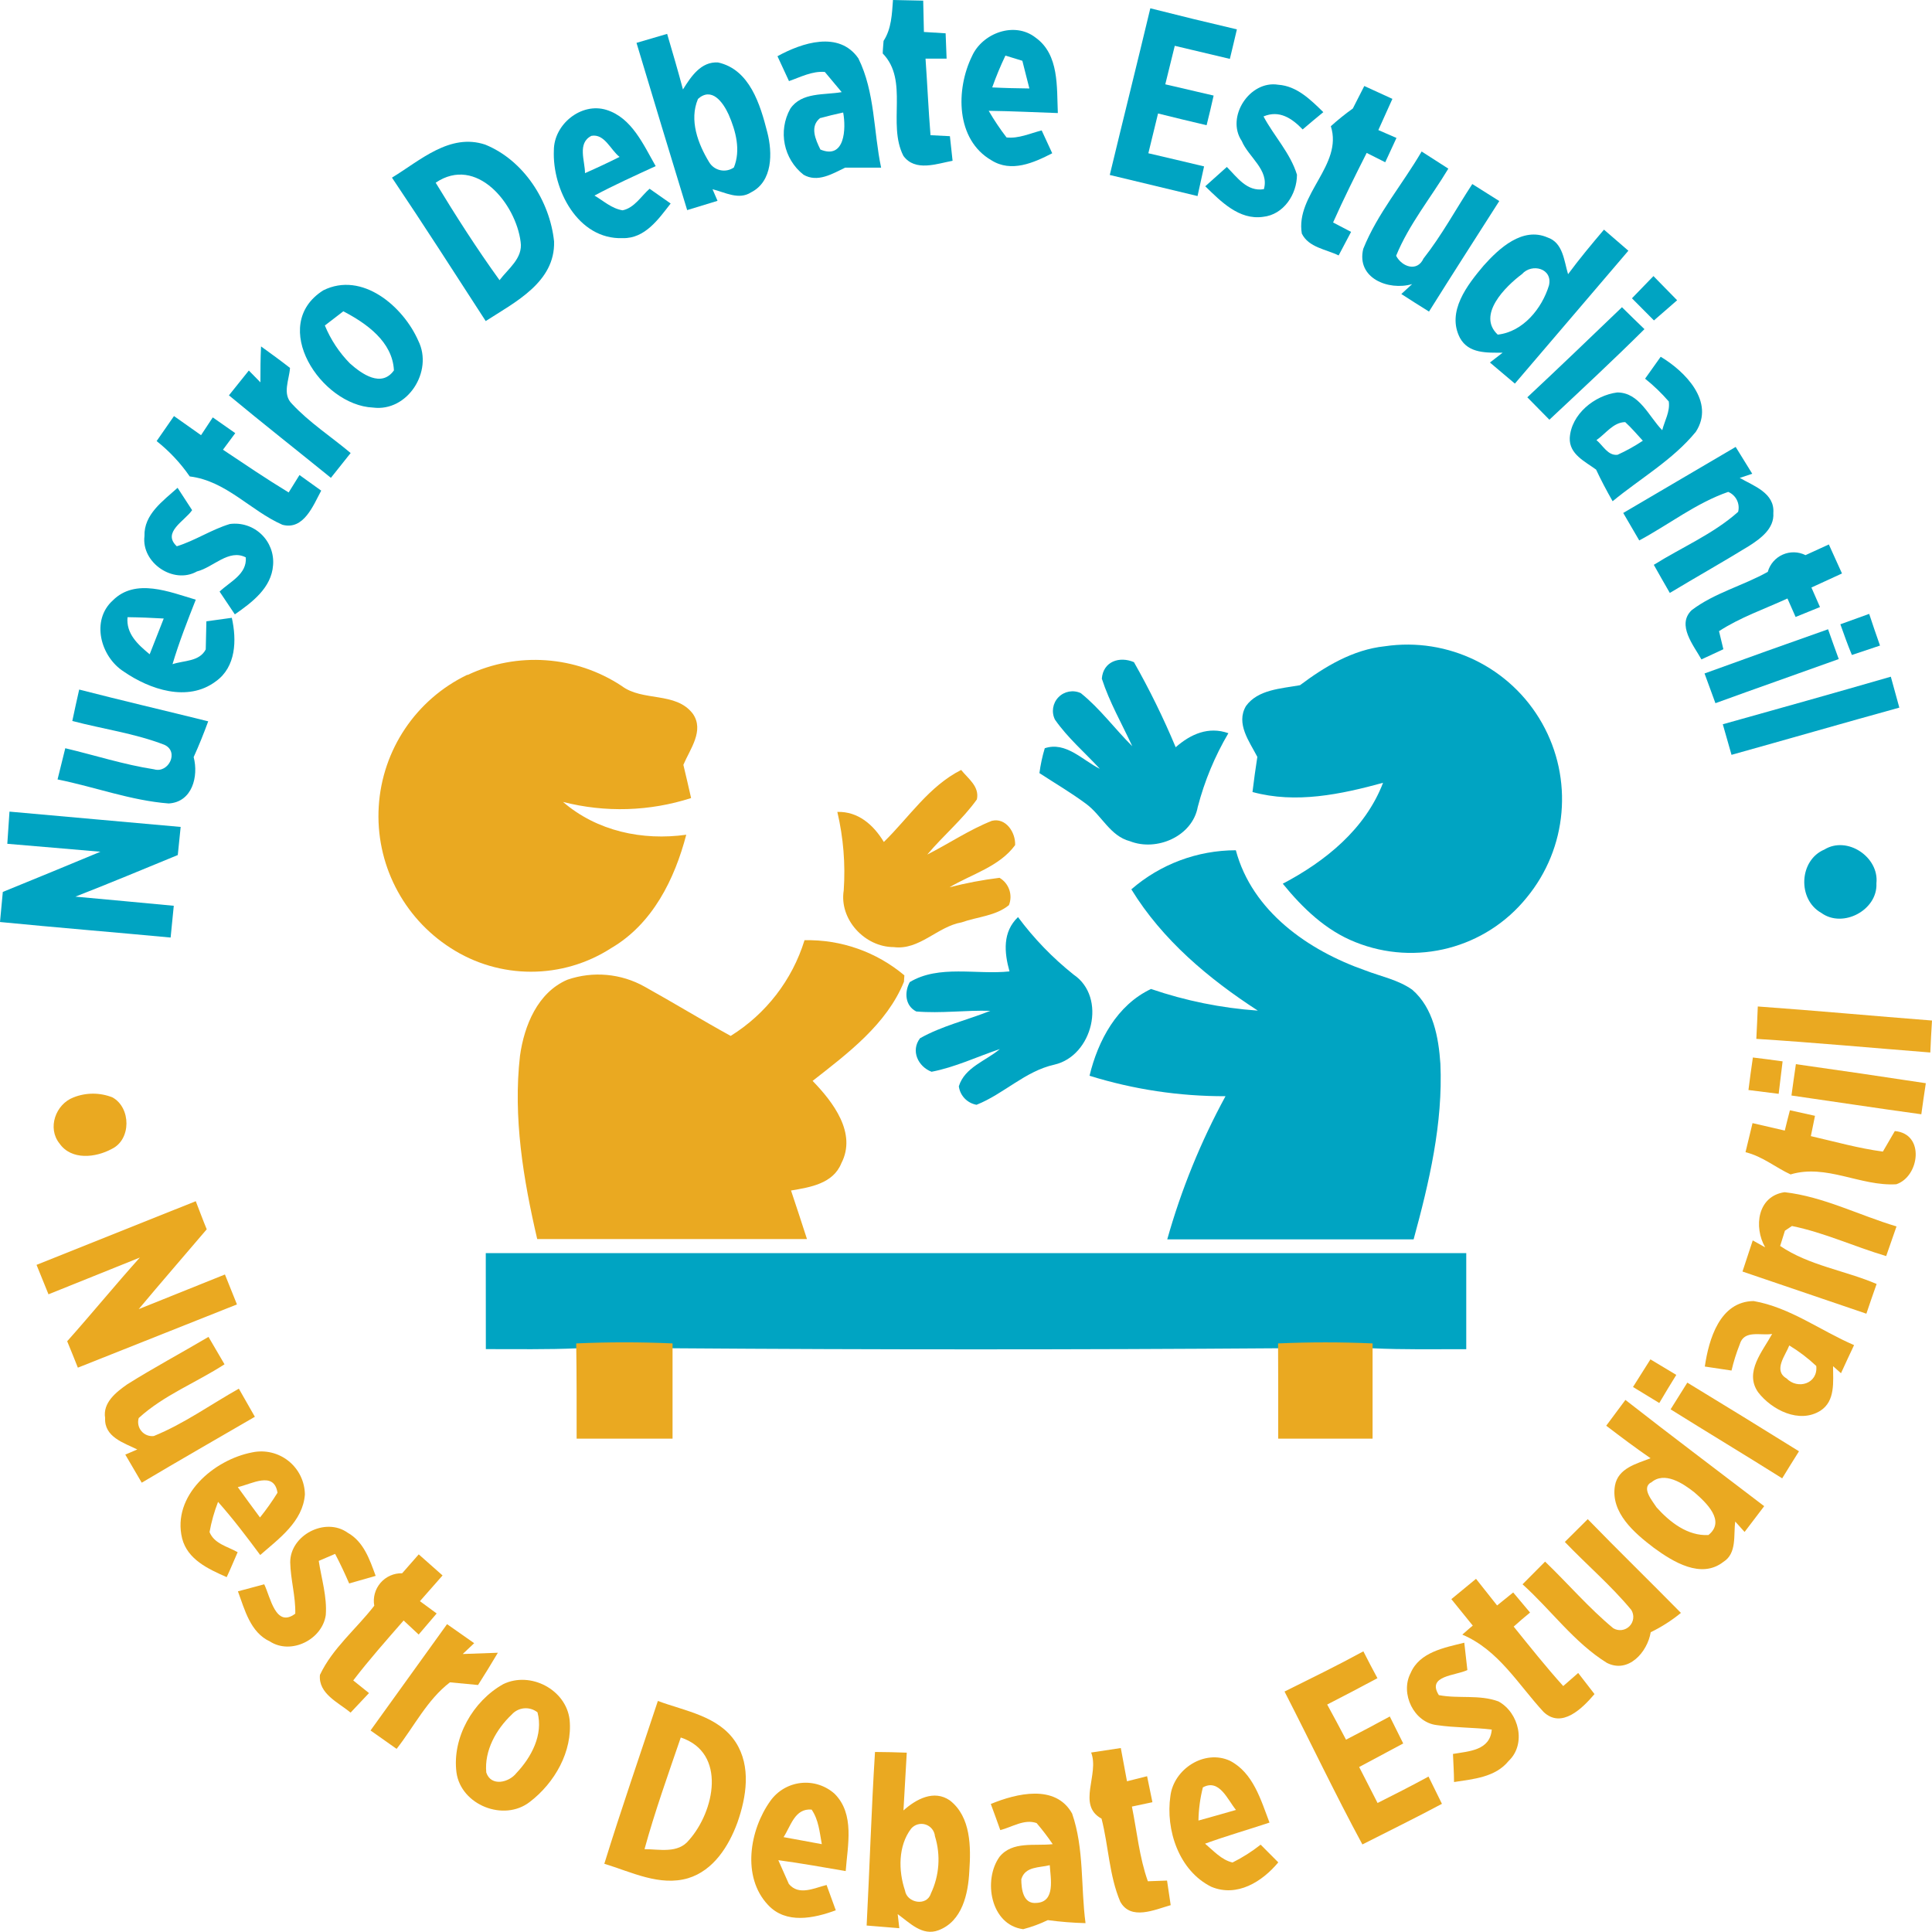
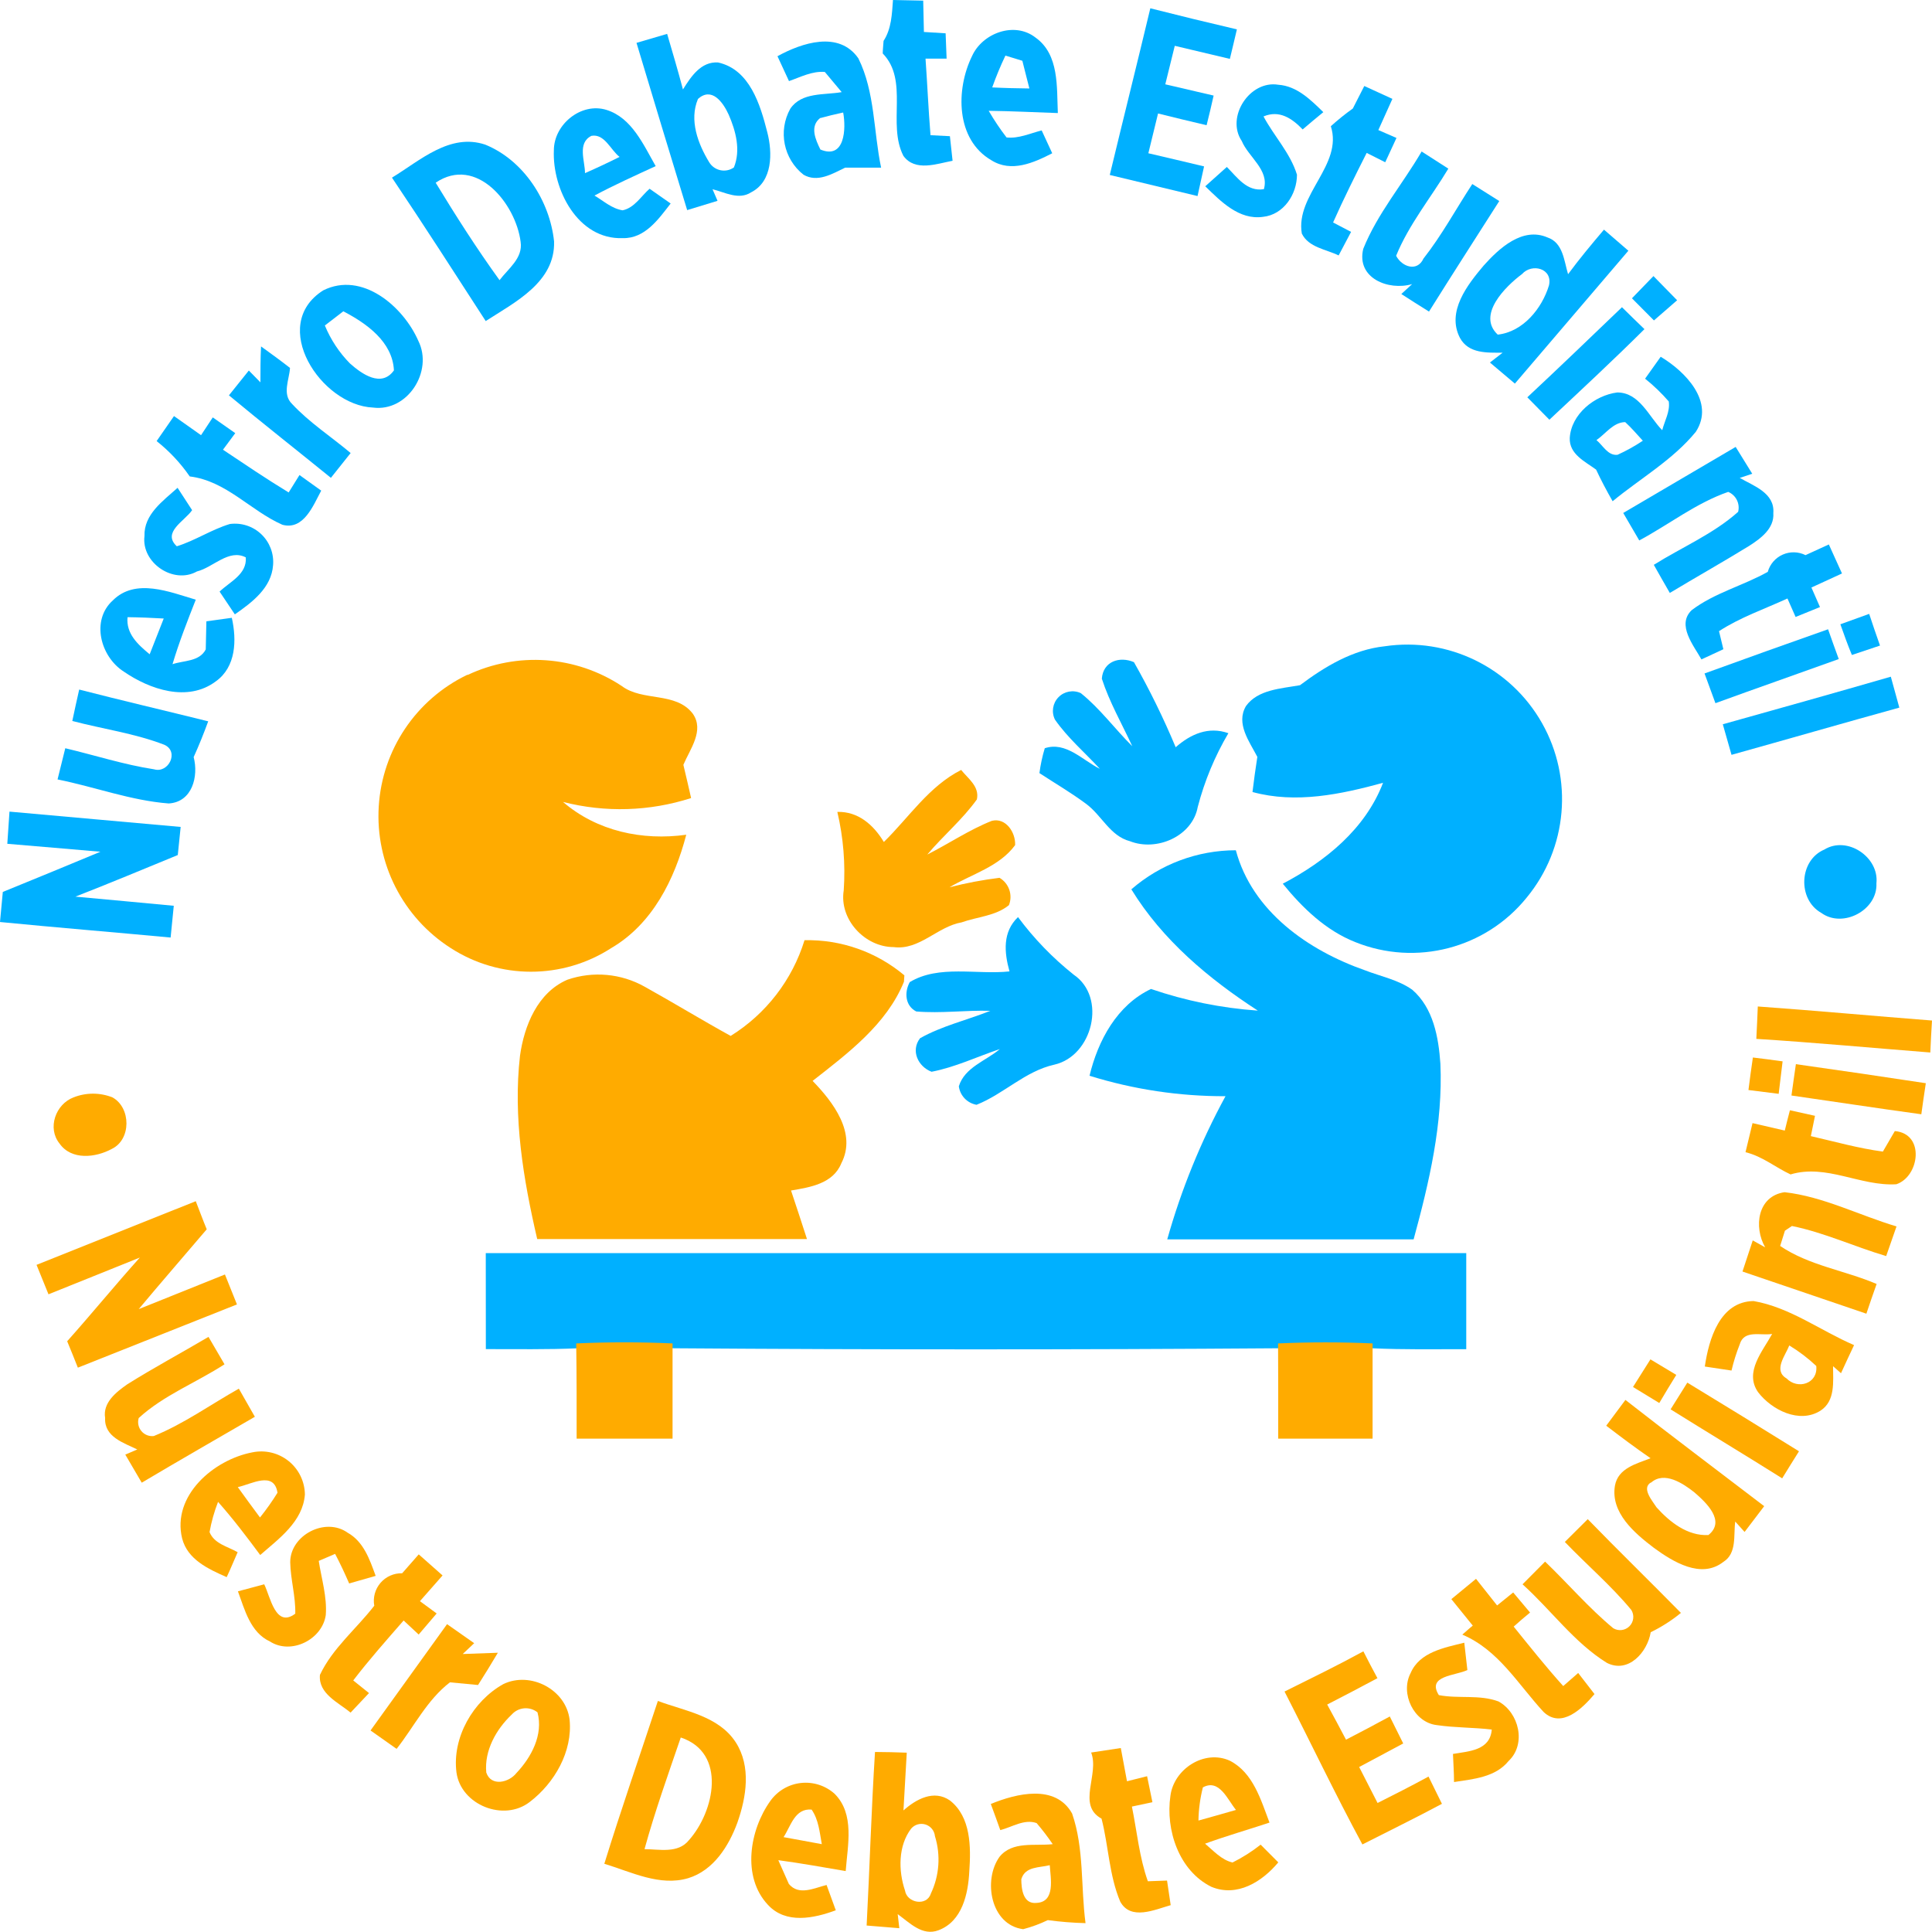
<svg xmlns="http://www.w3.org/2000/svg" viewBox="0 0 274.94 274.92">
  <defs>
-     <style>.cls-1{fill:#00a4c2;}.cls-2{fill:#eaa921;}</style>
+     <style>.cls-1{fill:#00b0ff;}.cls-2{fill:#ffab00;}</style>
  </defs>
  <g id="Layer_2" data-name="Layer 2">
    <g id="Layer_1-2" data-name="Layer 1">
      <path class="cls-1" d="M127.08,0l4.3.09.1,4.46,3.09.19c.05,1.2.1,2.39.14,3.6l-3,0c.26,3.63.41,7.27.71,10.9l2.76.14c.1.87.28,2.62.38,3.5-2.25.42-5.32,1.6-7-.7-2.32-4.54.82-10.71-2.94-14.57,0-.45.09-1.34.12-1.79C126.87,4.08,126.93,2,127.08,0Z" />
      <path class="cls-1" d="M163.7,1.18q6.14,1.56,12.32,3c-.25,1.05-.74,3.16-1,4.2l-7.84-1.86L165.83,12l6.88,1.6c-.32,1.41-.64,2.81-1,4.22q-3.46-.81-6.91-1.67c-.46,1.89-.93,3.77-1.38,5.66,2.64.62,5.29,1.23,7.93,1.87q-.48,2.11-.93,4.22c-4.17-1-8.32-2-12.49-3C159.83,17,161.81,9.09,163.7,1.18Z" />
      <path class="cls-1" d="M138.32,8c1.47-3.29,6.05-5,9.05-2.65,3.39,2.42,3,7.05,3.17,10.74-3.29-.11-6.56-.28-9.84-.32a34.85,34.85,0,0,0,2.54,3.79c1.72.19,3.34-.58,5-1,.49,1.08,1,2.17,1.5,3.25-2.63,1.36-5.83,2.78-8.65,1C136,19.87,136,12.74,138.32,8Zm4.76-.09a47.39,47.39,0,0,0-1.88,4.53c1.76.09,3.52.13,5.29.15-.33-1.32-.68-2.63-1-3.94Z" />
      <path class="cls-1" d="M90.58,6.1l4.36-1.28c.77,2.63,1.55,5.26,2.25,7.91,1.15-1.84,2.57-4,5-3.84,4.51,1,6,6,7,9.92.76,2.93.78,7-2.3,8.56-1.76,1.14-3.7,0-5.49-.44.18.41.54,1.23.71,1.65L97.79,29.9Q94.15,18,90.58,6.1Zm8.74,8c-1.26,3,0,6.36,1.61,9a2.46,2.46,0,0,0,3.51.73c1-2.46.27-5.19-.74-7.51C102.89,14.54,101.29,12.31,99.31,14.09Z" />
      <path class="cls-1" d="M110.64,8c3.47-1.91,8.75-3.67,11.51.3,2.38,4.79,2.15,10.4,3.24,15.56-1.71,0-3.41,0-5.12,0-1.81.87-3.93,2.17-5.93,1a7.39,7.39,0,0,1-1.88-9.38c1.61-2.4,4.85-1.93,7.32-2.37l-2.4-2.87c-1.81-.15-3.45.73-5.1,1.3Zm6.11,8.77c-1.56,1.18-.7,3.09,0,4.51,3.5,1.46,3.67-3,3.24-5.27C118.87,16.25,117.8,16.51,116.75,16.8Z" />
      <path class="cls-1" d="M176.71,20.06c-2.29-3.4,1.13-8.67,5.2-8,2.65.18,4.62,2.15,6.41,3.9-1,.83-2,1.64-2.94,2.46-1.52-1.58-3.31-2.8-5.57-1.85,1.49,2.8,3.81,5.2,4.76,8.29,0,2.8-1.9,5.7-4.84,6-3.4.48-6-2.2-8.21-4.35l3.07-2.75c1.47,1.47,2.87,3.56,5.27,3.16C180.66,24.19,177.67,22.36,176.71,20.06Z" />
      <path class="cls-1" d="M192.52,15.44c.55-1.06,1.1-2.14,1.63-3.2l4,1.83q-1,2.22-2,4.44l2.58,1.12c-.4.87-1.2,2.59-1.6,3.46l-2.64-1.33c-1.65,3.27-3.29,6.55-4.78,9.9L192.27,33l-1.77,3.35c-1.8-.88-4.27-1.13-5.24-3.11-.94-5.55,5.89-9.75,4.13-15.28A35.49,35.49,0,0,1,192.52,15.44Z" />
      <path class="cls-1" d="M78.82,21.39c0-3.69,3.89-6.87,7.49-5.75s5.25,4.95,7,8c-2.93,1.35-5.86,2.67-8.71,4.19,1.28.75,2.44,1.85,4,2.1,1.69-.35,2.62-2,3.84-3.07,1,.71,2,1.41,3,2.1-1.73,2.22-3.64,5-6.82,4.93C82.2,34.12,78.58,26.91,78.82,21.39Zm4.43,3.25c1.66-.73,3.3-1.5,4.92-2.31-1.29-1-2.13-3.33-4-3C82.11,20.35,83.26,22.93,83.25,24.64Z" />
      <path class="cls-1" d="M55.78,25.28c4-2.43,8.23-6.38,13.27-4.7,5.48,2.23,9.19,8,9.8,13.78.17,5.8-5.56,8.64-9.73,11.33C64.7,38.86,60.3,32,55.78,25.28ZM62,26c2.87,4.72,5.85,9.39,9.09,13.87,1.23-1.64,3.35-3.12,3-5.45C73.41,29,67.81,22.07,62,26Z" />
      <path class="cls-1" d="M194,35.42c2-5,5.6-9.21,8.31-13.86L206.11,24c-2.48,4.13-5.6,7.92-7.43,12.4.82,1.58,3,2.34,3.89.4,2.62-3.33,4.63-7.07,6.95-10.61l3.84,2.42c-3.34,5.24-6.71,10.47-10,15.73q-2-1.24-3.94-2.5l1.54-1.41C197.58,41.41,193,39.58,194,35.42Z" />
      <path class="cls-1" d="M211.14,37.79c2.2-2.46,5.53-5.54,9.08-4,2.23.75,2.35,3.33,2.93,5.23,1.61-2.18,3.35-4.27,5.11-6.34,1.15,1,2.3,2,3.47,3-5.39,6.3-10.75,12.61-16.15,18.91-1.18-1-2.37-2-3.55-3l1.81-1.4c-2.2,0-4.83.16-6.07-2.09C205.81,44.34,208.84,40.52,211.14,37.79ZM216.6,39c-2.39,1.78-6.45,5.83-3.46,8.62,3.62-.4,6.3-3.74,7.29-7C221,38.19,218,37.42,216.6,39Z" />
      <path class="cls-1" d="M232.24,42.45l3.06-3.16c1.12,1.15,2.24,2.29,3.37,3.44l-3.3,2.87Z" />
      <path class="cls-1" d="M46,41.32c5.53-2.76,11.39,2.29,13.53,7.18C61.69,52.84,58,58.64,53.08,58,45.69,57.68,38.18,46.28,46,41.32Zm.23,5a16.85,16.85,0,0,0,3.56,5.39c1.7,1.52,4.49,3.49,6.27,1-.2-4.09-3.91-6.69-7.2-8.41Z" />
      <path class="cls-1" d="M217.35,56.54c4.53-4.23,9-8.53,13.47-12.82,1.06,1.05,2.13,2.09,3.2,3.12-4.42,4.39-9,8.65-13.53,12.89C219.46,58.67,218.4,57.61,217.35,56.54Z" />
      <path class="cls-1" d="M37.06,54.41c0-1.71,0-3.4.09-5.11,1.38,1,2.77,2,4.12,3.06-.1,1.66-1.15,3.71.28,5.11,2.48,2.67,5.58,4.67,8.35,7L47.09,68c-4.83-3.92-9.73-7.77-14.51-11.74l2.83-3.53Z" />
      <path class="cls-1" d="M234.11,53.89l2.22-3.12c3.48,2.08,7.77,6.42,5,10.68-3.27,4-7.88,6.62-11.84,9.88-.84-1.47-1.65-3-2.35-4.5-1.58-1.16-3.84-2.19-3.75-4.5.2-3.39,3.53-6.07,6.76-6.48,3.17,0,4.5,3.45,6.4,5.37.34-1.34,1.14-2.66.93-4.09A25.68,25.68,0,0,0,234.11,53.89Zm-6.92,8.74c.93.76,1.63,2.25,3,2.09a25.08,25.08,0,0,0,3.6-2c-.83-.9-1.62-1.84-2.51-2.65C229.58,60.09,228.5,61.73,227.19,62.63Z" />
      <path class="cls-1" d="M22.29,62.77c.83-1.19,1.64-2.38,2.47-3.56l3.85,2.72,1.67-2.53,3.2,2.24L31.73,64c3.09,2.06,6.17,4.15,9.35,6.08.39-.62,1.16-1.86,1.54-2.48l3.09,2.22c-1.13,2.1-2.49,5.67-5.52,4.86-4.55-2-8-6.25-13.19-6.88A23.28,23.28,0,0,0,22.29,62.77Z" />
      <path class="cls-1" d="M247,63.6l2.36,3.82-1.78.59c2,1.15,5,2.15,4.78,5,.16,2.21-1.83,3.65-3.48,4.7-3.71,2.28-7.51,4.42-11.25,6.67-.76-1.32-1.52-2.64-2.28-4,4-2.51,8.46-4.38,12-7.54A2.43,2.43,0,0,0,245.94,70c-4.56,1.58-8.43,4.64-12.66,6.91L231,73Q239,68.3,247,63.6Z" />
      <path class="cls-1" d="M20.56,76.29c-.1-3.1,2.64-5,4.71-6.87l2.07,3.18c-1.06,1.55-4.32,3.15-2.18,5.14,2.62-.81,4.93-2.38,7.55-3.17a5.45,5.45,0,0,1,6.15,5.86c-.23,3.24-3,5.3-5.44,7l-2.17-3.24c1.47-1.42,3.91-2.45,3.73-4.87-2.42-1.25-4.64,1.43-6.95,2C24.68,83.21,20.09,80.08,20.56,76.29Z" />
      <path class="cls-1" d="M256.94,79l3.32-1.52,1.87,4.13-4.35,2L259,86.39l-3.47,1.41-1.16-2.63c-3.26,1.5-6.71,2.68-9.74,4.65.15.64.46,1.92.62,2.57l-3.12,1.45c-1.12-2-3.55-4.91-1.4-7,3.24-2.47,7.31-3.48,10.84-5.46A3.81,3.81,0,0,1,256.94,79Z" />
      <path class="cls-1" d="M16.06,85.44c3.22-3.22,8.08-1.2,11.8-.1-1.18,3-2.38,6.05-3.31,9.18,1.61-.55,3.82-.34,4.73-2.1l.09-4,3.62-.5c.71,3.17.61,7-2.29,9.05-4,3-9.4,1.14-13.09-1.4C14.31,93.46,12.9,88.29,16.06,85.44Zm2.09,2.38c-.23,2.37,1.48,3.91,3.15,5.29q1-2.53,2-5.09C21.59,87.92,19.87,87.85,18.15,87.83Z" />
      <path class="cls-1" d="M261.9,88.84,266,87.36c.5,1.5,1,3,1.54,4.51l-4,1.34C262.93,91.75,262.42,90.3,261.9,88.84Z" />
      <path class="cls-1" d="M242.57,95.84q8.78-3.19,17.58-6.29c.5,1.42,1,2.83,1.52,4.24-5.85,2.11-11.71,4.15-17.55,6.28C243.61,98.65,243.08,97.24,242.57,95.84Z" />
      <path class="cls-1" d="M185,97.51c3.56-2.67,7.54-5.06,12.06-5.54a22,22,0,0,1,20.22,35.74,21.18,21.18,0,0,1-24.41,6.36c-4.2-1.66-7.51-4.86-10.32-8.31,6.08-3.2,11.74-7.77,14.27-14.36-6,1.64-12.4,3-18.58,1.31.2-1.66.43-3.33.69-5-1.12-2.17-3.09-4.73-1.62-7.23C179,98.13,182.27,98,185,97.51Z" />
      <path class="cls-1" d="M156.8,96.58c.19-2.46,2.52-3.23,4.57-2.35a111.87,111.87,0,0,1,5.94,12.11c2.13-1.88,4.68-3,7.5-2a41,41,0,0,0-4.36,10.5c-.77,4.19-5.86,6.37-9.65,4.87-2.82-.73-4-3.66-6.23-5.31s-4.42-2.92-6.65-4.38a22.15,22.15,0,0,1,.76-3.54c3-1,5.39,1.72,7.84,2.93-2.14-2.32-4.57-4.39-6.39-7a2.79,2.79,0,0,1,3.68-3.77c2.74,2.2,4.83,5.08,7.32,7.55C159.66,103,157.89,99.95,156.8,96.58Z" />
      <path class="cls-1" d="M245.17,103.07c8-2.24,16-4.48,23.91-6.77l1.21,4.4c-8,2.21-15.92,4.5-23.88,6.72C246,106,245.58,104.52,245.17,103.07Z" />
      <path class="cls-1" d="M11.27,98.13c6.1,1.57,12.24,3,18.36,4.52-.63,1.72-1.31,3.42-2.07,5.09.72,2.74-.2,6.4-3.55,6.6-5.38-.41-10.53-2.36-15.82-3.42l1.1-4.44c4.22,1,8.35,2.34,12.64,3,2.05.61,3.61-2.52,1.46-3.49-4.22-1.63-8.74-2.24-13.1-3.39C10.6,101.12,10.93,99.63,11.27,98.13Z" />
      <path class="cls-1" d="M1.35,115.5c8.12.74,16.24,1.44,24.36,2.18-.11,1-.3,3-.41,4-4.85,2-9.67,4-14.57,5.92,4.65.43,9.31.85,14,1.3l-.45,4.52C16.17,132.66,8.07,132,0,131.21c.13-1.43.27-2.86.4-4.28q7-2.85,13.89-5.72c-4.42-.37-8.84-.77-13.25-1.13C1.15,118.55,1.25,117,1.35,115.5Z" />
      <path class="cls-1" d="M259.62,120.9c3.25-2,7.82,1.07,7.41,4.81.19,3.79-4.77,6.45-7.85,4.2C255.78,128,256,122.43,259.62,120.9Z" />
      <path class="cls-1" d="M161,126.56A22.69,22.69,0,0,1,175.87,121c2.33,8.71,10.32,14.26,18.4,17.09,2.24.87,4.71,1.34,6.71,2.76,3,2.6,3.74,6.77,4,10.52.38,8.49-1.59,16.87-3.81,25-11.69,0-23.38,0-35.06,0A98.21,98.21,0,0,1,174.4,156a64.51,64.51,0,0,1-19.35-2.91c1.2-5,3.9-10.06,8.75-12.35a59.86,59.86,0,0,0,15.2,3.08C172,139.28,165.43,133.78,161,126.56Z" />
      <path class="cls-1" d="M143.66,138.24c-.76-2.73-1-5.61,1.21-7.73a44,44,0,0,0,7.92,8.19c4.75,3.22,2.71,11.57-2.75,12.81-4.17.93-7.19,4.17-11.07,5.71a3.08,3.08,0,0,1-2.52-2.63c.83-2.71,3.86-3.62,5.84-5.3-3.23,1.08-6.36,2.59-9.72,3.23-1.92-.73-3-3-1.64-4.77,3.12-1.76,6.67-2.57,10-3.9-3.51-.11-7,.39-10.54.09-1.6-.81-1.71-2.76-.92-4.18C133.61,137.26,139,138.74,143.66,138.24Z" />
      <path class="cls-1" d="M69.13,178.33H208.66V192c-4.46,0-8.92.08-13.38-.13s-9-.2-13.42,0q-43,.31-85.94,0-6.83-.31-13.68,0c-4.36.2-8.73.11-13.1.12Z" />
      <path class="cls-2" d="M66.55,96.05a22.43,22.43,0,0,1,21.91,1.56c3,2.27,7.68.78,10.12,3.94,1.7,2.4-.39,5.06-1.33,7.29.38,1.58.74,3.15,1.1,4.73a32.8,32.8,0,0,1-18.23.55c4.84,4.17,11.3,5.54,17.54,4.67C96,125.13,92.87,131.47,87,134.91a21.06,21.06,0,0,1-22.87,0,22.3,22.3,0,0,1,2.37-38.88Z" />
      <path class="cls-2" d="M125.78,119.82c3.57-3.49,6.41-7.93,11-10.25,1,1.25,2.63,2.35,2.24,4.19-2.05,2.87-4.79,5.15-7.06,7.85,3.08-1.56,6-3.54,9.19-4.8,2-.49,3.4,1.67,3.31,3.46-2.25,3.07-6.18,4.12-9.34,6a55.45,55.45,0,0,1,7.12-1.35,3.16,3.16,0,0,1,1.34,3.89c-1.89,1.55-4.5,1.65-6.73,2.45-3.46.6-6,4-9.67,3.52-4.11,0-7.78-3.94-7.11-8.08a37.57,37.57,0,0,0-.91-11.16C122.12,115.46,124.3,117.37,125.78,119.82Z" />
      <path class="cls-2" d="M114.49,133.8a21.33,21.33,0,0,1,14.21,5l-.06.91c-2.45,6.05-8,10.2-13,14.11,2.91,3,6.32,7.43,4.09,11.72-1.17,2.91-4.44,3.42-7.16,3.88.78,2.3,1.52,4.61,2.27,6.91H76.45C74.47,167.82,73,159,74,150.24c.6-4.28,2.5-9,6.75-10.82a13.49,13.49,0,0,1,11,1c4.1,2.28,8.11,4.73,12.23,7A24.58,24.58,0,0,0,114.49,133.8Z" />
      <path class="cls-2" d="M250.15,143.23c8.27.59,16.52,1.36,24.79,2-.1,1.51-.17,3-.24,4.55-8.26-.65-16.5-1.42-24.76-1.94C250,146.66,250.11,144.37,250.15,143.23Z" />
      <path class="cls-2" d="M249.45,150.49c1.41.17,2.81.35,4.23.55-.18,1.54-.38,3.07-.56,4.62l-4.3-.54C249,153.57,249.24,152,249.45,150.49Z" />
      <path class="cls-2" d="M255.57,151.44q9.24,1.3,18.49,2.71c-.23,1.47-.44,3-.64,4.42-6.17-.84-12.32-1.79-18.48-2.67C255.14,154.4,255.36,152.92,255.57,151.44Z" />
      <path class="cls-2" d="M10.46,156.17a7.51,7.51,0,0,1,5.55,0c2.65,1.47,2.68,6-.1,7.33-2.29,1.25-5.75,1.65-7.44-.77C6.7,160.54,7.91,157.14,10.46,156.17Z" />
      <path class="cls-2" d="M254.72,158l3.57.79c-.15.72-.44,2.17-.59,2.89,3.4.78,6.78,1.74,10.25,2.2l1.7-2.92c4.34.38,3.5,6.49.21,7.57-5.1.31-9.94-2.93-15.05-1.4-2.16-1-4-2.58-6.41-3.16l1-4.14,4.59,1.06C254.16,160.17,254.53,158.72,254.72,158Z" />
      <path class="cls-2" d="M251.2,177.51c-1.66-2.9-1.1-7.29,2.76-7.85,5.54.63,10.62,3.29,15.93,4.87l-1.47,4.22c-4.5-1.33-8.8-3.34-13.41-4.28l-1,.67c-.17.55-.5,1.63-.68,2.17,4.11,2.79,9.21,3.48,13.73,5.41-.49,1.41-1,2.82-1.46,4.23-5.88-2-11.77-4-17.63-6,.48-1.48,1-3,1.46-4.43Z" />
      <path class="cls-2" d="M5.2,180l22.66-9.06c.52,1.33,1,2.65,1.56,4-3.22,3.79-6.49,7.54-9.68,11.36q6.14-2.48,12.27-4.93c.56,1.42,1.13,2.83,1.71,4.26-7.55,3-15.08,6-22.64,9-.5-1.26-1-2.51-1.52-3.76,3.5-3.92,6.83-8,10.34-11.91-4.32,1.76-8.66,3.47-13,5.23Z" />
      <path class="cls-2" d="M242.61,194.47c.57-3.89,2.13-9.25,6.94-9.32,5.19.9,9.53,4.22,14.3,6.27-.62,1.33-1.26,2.66-1.86,4l-1.13-1c0,2.18.35,4.95-1.79,6.33-3,1.9-6.94-.1-8.88-2.63-2-2.87.67-5.84,2-8.29-1.6.28-4-.64-4.61,1.48a26.31,26.31,0,0,0-1.17,3.73Zm11.61,1.67c1.59,1.67,4.52.78,4.25-1.75a22.67,22.67,0,0,0-3.84-2.92C254.1,192.87,252.31,195,254.22,196.15Z" />
      <path class="cls-2" d="M18.11,197c3.78-2.37,7.72-4.48,11.56-6.75l2.28,3.9c-4,2.6-8.65,4.39-12.21,7.65a2,2,0,0,0,2.15,2.56c4.28-1.74,8.08-4.48,12.1-6.74l2.28,4c-5.37,3.12-10.77,6.21-16.1,9.38-.78-1.34-1.56-2.68-2.34-4l1.71-.73c-1.93-.94-4.72-1.78-4.58-4.47C14.6,199.61,16.53,198.11,18.11,197Z" />
      <path class="cls-2" d="M82,191.18q6.86-.31,13.71,0c0,4.52,0,9,0,13.55H82.06C82.06,200.2,82.07,195.7,82,191.18Z" />
      <path class="cls-2" d="M181.88,191.18c4.48-.2,9-.2,13.45,0,0,4.52,0,9,0,13.55H181.9C181.9,200.2,181.91,195.7,181.88,191.18Z" />
      <path class="cls-2" d="M232.39,197.38l2.48-3.93,3.68,2.21c-.82,1.32-1.62,2.64-2.42,4Z" />
      <path class="cls-2" d="M237.74,200.56c.79-1.27,1.59-2.54,2.38-3.8q8,4.86,15.89,9.77c-.81,1.28-1.6,2.57-2.39,3.85C248.36,207.07,243,203.85,237.74,200.56Z" />
      <path class="cls-2" d="M228.58,202.89l2.73-3.67c6.53,5.11,13.16,10.08,19.75,15.12-.93,1.21-1.86,2.45-2.79,3.67l-1.33-1.48c-.27,1.93.27,4.51-1.69,5.74-3.16,2.47-7.15,0-9.89-2-2.75-2.09-6.19-5-5.54-8.85.45-2.5,3.06-3.11,5.07-3.9C232.76,206.06,230.66,204.48,228.58,202.89Zm6.37,8.07c-1.41.82.21,2.63.79,3.55,1.88,2.09,4.4,4.09,7.38,3.94,2.51-2-.33-4.63-2-6.08C239.51,211.1,236.84,209.31,234.95,211Z" />
      <path class="cls-2" d="M25.92,218.94c-1.49-6.09,4.5-11.22,10-12.26a6.21,6.21,0,0,1,7.47,6c-.29,3.85-3.68,6.27-6.36,8.61-1.92-2.59-3.86-5.15-6-7.56a23.12,23.12,0,0,0-1.21,4.3c.67,1.67,2.58,2.05,4,2.86-.53,1.18-1,2.37-1.56,3.55C29.63,223.28,26.7,221.94,25.92,218.94Zm7.92-7.31q1.56,2.17,3.16,4.32a35.28,35.28,0,0,0,2.49-3.52C39,209.27,35.77,211.22,33.84,211.63Z" />
      <path class="cls-2" d="M222.69,219.43l3.26-3.24c4.37,4.5,8.87,8.87,13.26,13.34a21.85,21.85,0,0,1-4.3,2.75c-.46,2.82-3.17,5.92-6.24,4.36-4.67-2.9-7.94-7.53-12-11.18,1.06-1.08,2.14-2.16,3.21-3.23,3.26,3.13,6.22,6.6,9.7,9.48a1.88,1.88,0,0,0,2.57-2.6C229.28,225.64,225.81,222.69,222.69,219.43Z" />
      <path class="cls-2" d="M41.3,222.32c0-3.86,5-6.46,8.16-4.21,2.3,1.28,3.16,3.85,4,6.15l-3.77,1.08c-.62-1.43-1.27-2.82-2-4.21l-2.33,1c.39,2.56,1.2,5.1,1,7.71-.5,3.48-4.92,5.7-7.94,3.76-2.8-1.3-3.59-4.51-4.56-7.14l3.74-1c.88,1.78,1.61,6.29,4.42,4.18C42.08,227.17,41.35,224.78,41.3,222.32Z" />
      <path class="cls-2" d="M57.23,223.89l2.36-2.69c1.13,1,2.25,2,3.39,3l-3.22,3.66,2.38,1.75-2.56,3-2.14-2c-2.44,2.8-4.91,5.58-7.17,8.53l2.24,1.8-2.62,2.78c-1.72-1.44-4.61-2.68-4.36-5.37,1.79-3.8,5.19-6.55,7.73-9.84A3.93,3.93,0,0,1,57.23,223.89Z" />
      <path class="cls-2" d="M206.54,227.57l3.51-2.89c1,1.27,2,2.52,3,3.79l2.29-1.85,2.4,2.86c-.78.64-1.56,1.3-2.33,2,2.31,2.86,4.59,5.73,7.05,8.46l2.13-1.86,2.32,3c-1.69,2-4.67,5-7.25,2.54-3.63-3.93-6.4-8.81-11.56-11,.38-.32,1.12-1,1.49-1.28Z" />
      <path class="cls-2" d="M52.73,246.26q5.44-7.57,10.89-15.13l3.86,2.71-1.63,1.54,5-.18c-.91,1.55-1.86,3.07-2.82,4.59l-4-.38c-3.25,2.49-5.1,6.3-7.59,9.47Z" />
      <path class="cls-2" d="M200.74,238.1c1.27-3,4.81-3.62,7.64-4.33.15,1.29.3,2.59.44,3.89-1.66.82-5.83.77-4.06,3.57,2.8.54,5.78-.11,8.49.9,2.91,1.59,4,6.05,1.44,8.47-1.89,2.33-5,2.57-7.77,3,0-1.32-.1-2.64-.15-4,2.31-.39,5.28-.49,5.52-3.47-2.59-.31-5.22-.25-7.8-.63C201.21,245.14,199.22,241,200.74,238.1Z" />
      <path class="cls-2" d="M182.8,240.72c3.76-1.87,7.54-3.71,11.22-5.72.65,1.27,1.3,2.54,2,3.82-2.37,1.27-4.75,2.52-7.15,3.75.9,1.64,1.79,3.31,2.68,5,2.08-1.07,4.17-2.18,6.23-3.3l1.91,3.84c-2.08,1.12-4.17,2.24-6.27,3.35.88,1.71,1.74,3.41,2.62,5.12,2.43-1.22,4.85-2.45,7.25-3.76.63,1.29,1.27,2.59,1.91,3.88-3.74,2-7.54,3.86-11.32,5.78C190,255.3,186.51,247.95,182.8,240.72Z" />
      <path class="cls-2" d="M71.63,239.66c3.85-1.86,8.93.77,9.43,5.08.44,4.51-2.14,9-5.67,11.69-3.69,2.87-9.79.44-10.43-4.19C64.32,247.27,67.32,242.06,71.63,239.66ZM72.82,244c-2.21,2.09-3.91,5.12-3.62,8.24.68,2.05,3.23,1.44,4.29.08,2.13-2.25,3.85-5.46,3-8.64A2.68,2.68,0,0,0,72.82,244Z" />
      <path class="cls-2" d="M86,265.23c2.4-7.76,5.07-15.45,7.62-23.17,3.88,1.45,8.64,2.13,11.08,5.88,2.22,3.45,1.52,7.78.24,11.43-1.23,3.35-3.39,6.8-7,7.91C93.89,268.48,89.88,266.41,86,265.23Zm5.68-2.08c2.16,0,4.81.67,6.37-1.29,3.62-4.07,5.42-12.41-1.17-14.6C95.08,252.52,93.2,257.77,91.72,263.15Z" />
      <path class="cls-2" d="M124.52,249.32c1.51,0,3,.05,4.52.1-.17,2.74-.3,5.48-.47,8.22,1.79-1.6,4.33-3,6.61-1.42,3,2.34,3,6.63,2.76,10.09-.16,3.19-1,7.11-4.38,8.38-2.31.88-4.11-1.07-5.81-2.29.05.5.17,1.51.23,2l-4.65-.38C123.76,265.8,124,257.56,124.52,249.32Zm5.15,10.9c-1.86,2.43-1.84,6-.88,8.82.27,1.78,3.1,2.29,3.68.43a11.26,11.26,0,0,0,.58-8.17A1.93,1.93,0,0,0,129.67,260.22Z" />
      <path class="cls-2" d="M155.28,249.4l4.22-.64c.3,1.58.59,3.15.88,4.73l2.86-.72c.26,1.23.5,2.47.76,3.7l-2.92.62c.72,3.54,1.05,7.2,2.27,10.63l2.73-.1.52,3.5c-2.27.64-5.68,2.23-7.18-.5-1.58-3.73-1.66-7.9-2.66-11.81C153.2,256.87,156.49,252.51,155.28,249.4Z" />
      <path class="cls-2" d="M166.56,255.57c.48-3.83,4.85-6.66,8.47-5,3.31,1.71,4.4,5.57,5.63,8.8-3,1-6.15,1.9-9.17,3,1.2,1,2.31,2.3,3.91,2.68a23,23,0,0,0,4-2.54l2.51,2.52c-2.29,2.76-5.87,5-9.52,3.48C167.77,266.23,165.85,260.41,166.56,255.57Zm4.62-1.21a20.59,20.59,0,0,0-.63,4.72c1.78-.49,3.55-1,5.34-1.51C174.69,256.11,173.52,253.08,171.18,254.36Z" />
      <path class="cls-2" d="M109.64,256.27a6.17,6.17,0,0,1,9.13-1c2.9,2.9,1.85,7.34,1.58,11-3.19-.54-6.38-1.12-9.59-1.55l1.5,3.38c1.43,1.73,3.63.57,5.37.15.43,1.19.87,2.39,1.31,3.6-3.11,1.15-7.1,2-9.65-.77C105.54,267.1,106.67,260.41,109.64,256.27Zm1.87,5.17c1.8.34,3.62.65,5.44,1-.31-1.69-.45-3.47-1.45-4.92C113.11,257.31,112.55,259.84,111.51,261.44Z" />
      <path class="cls-2" d="M141,256.72c3.65-1.5,9.21-2.87,11.57,1.36,1.73,5,1.22,10.42,1.91,15.6a49.56,49.56,0,0,1-5.37-.43,19.56,19.56,0,0,1-3.5,1.29c-4.65-.6-5.74-7-3.37-10.3,1.84-2.27,5-1.51,7.57-1.8a34.15,34.15,0,0,0-2.29-3c-1.76-.62-3.48.57-5.17,1C141.92,259.19,141.46,258,141,256.72Zm4.34,10.68c0,1.41.25,3.6,2.16,3.4,2.74-.13,2-3.52,1.89-5.37C147.91,265.81,145.91,265.58,145.35,267.4Z" />
    </g>
  </g>
</svg>
